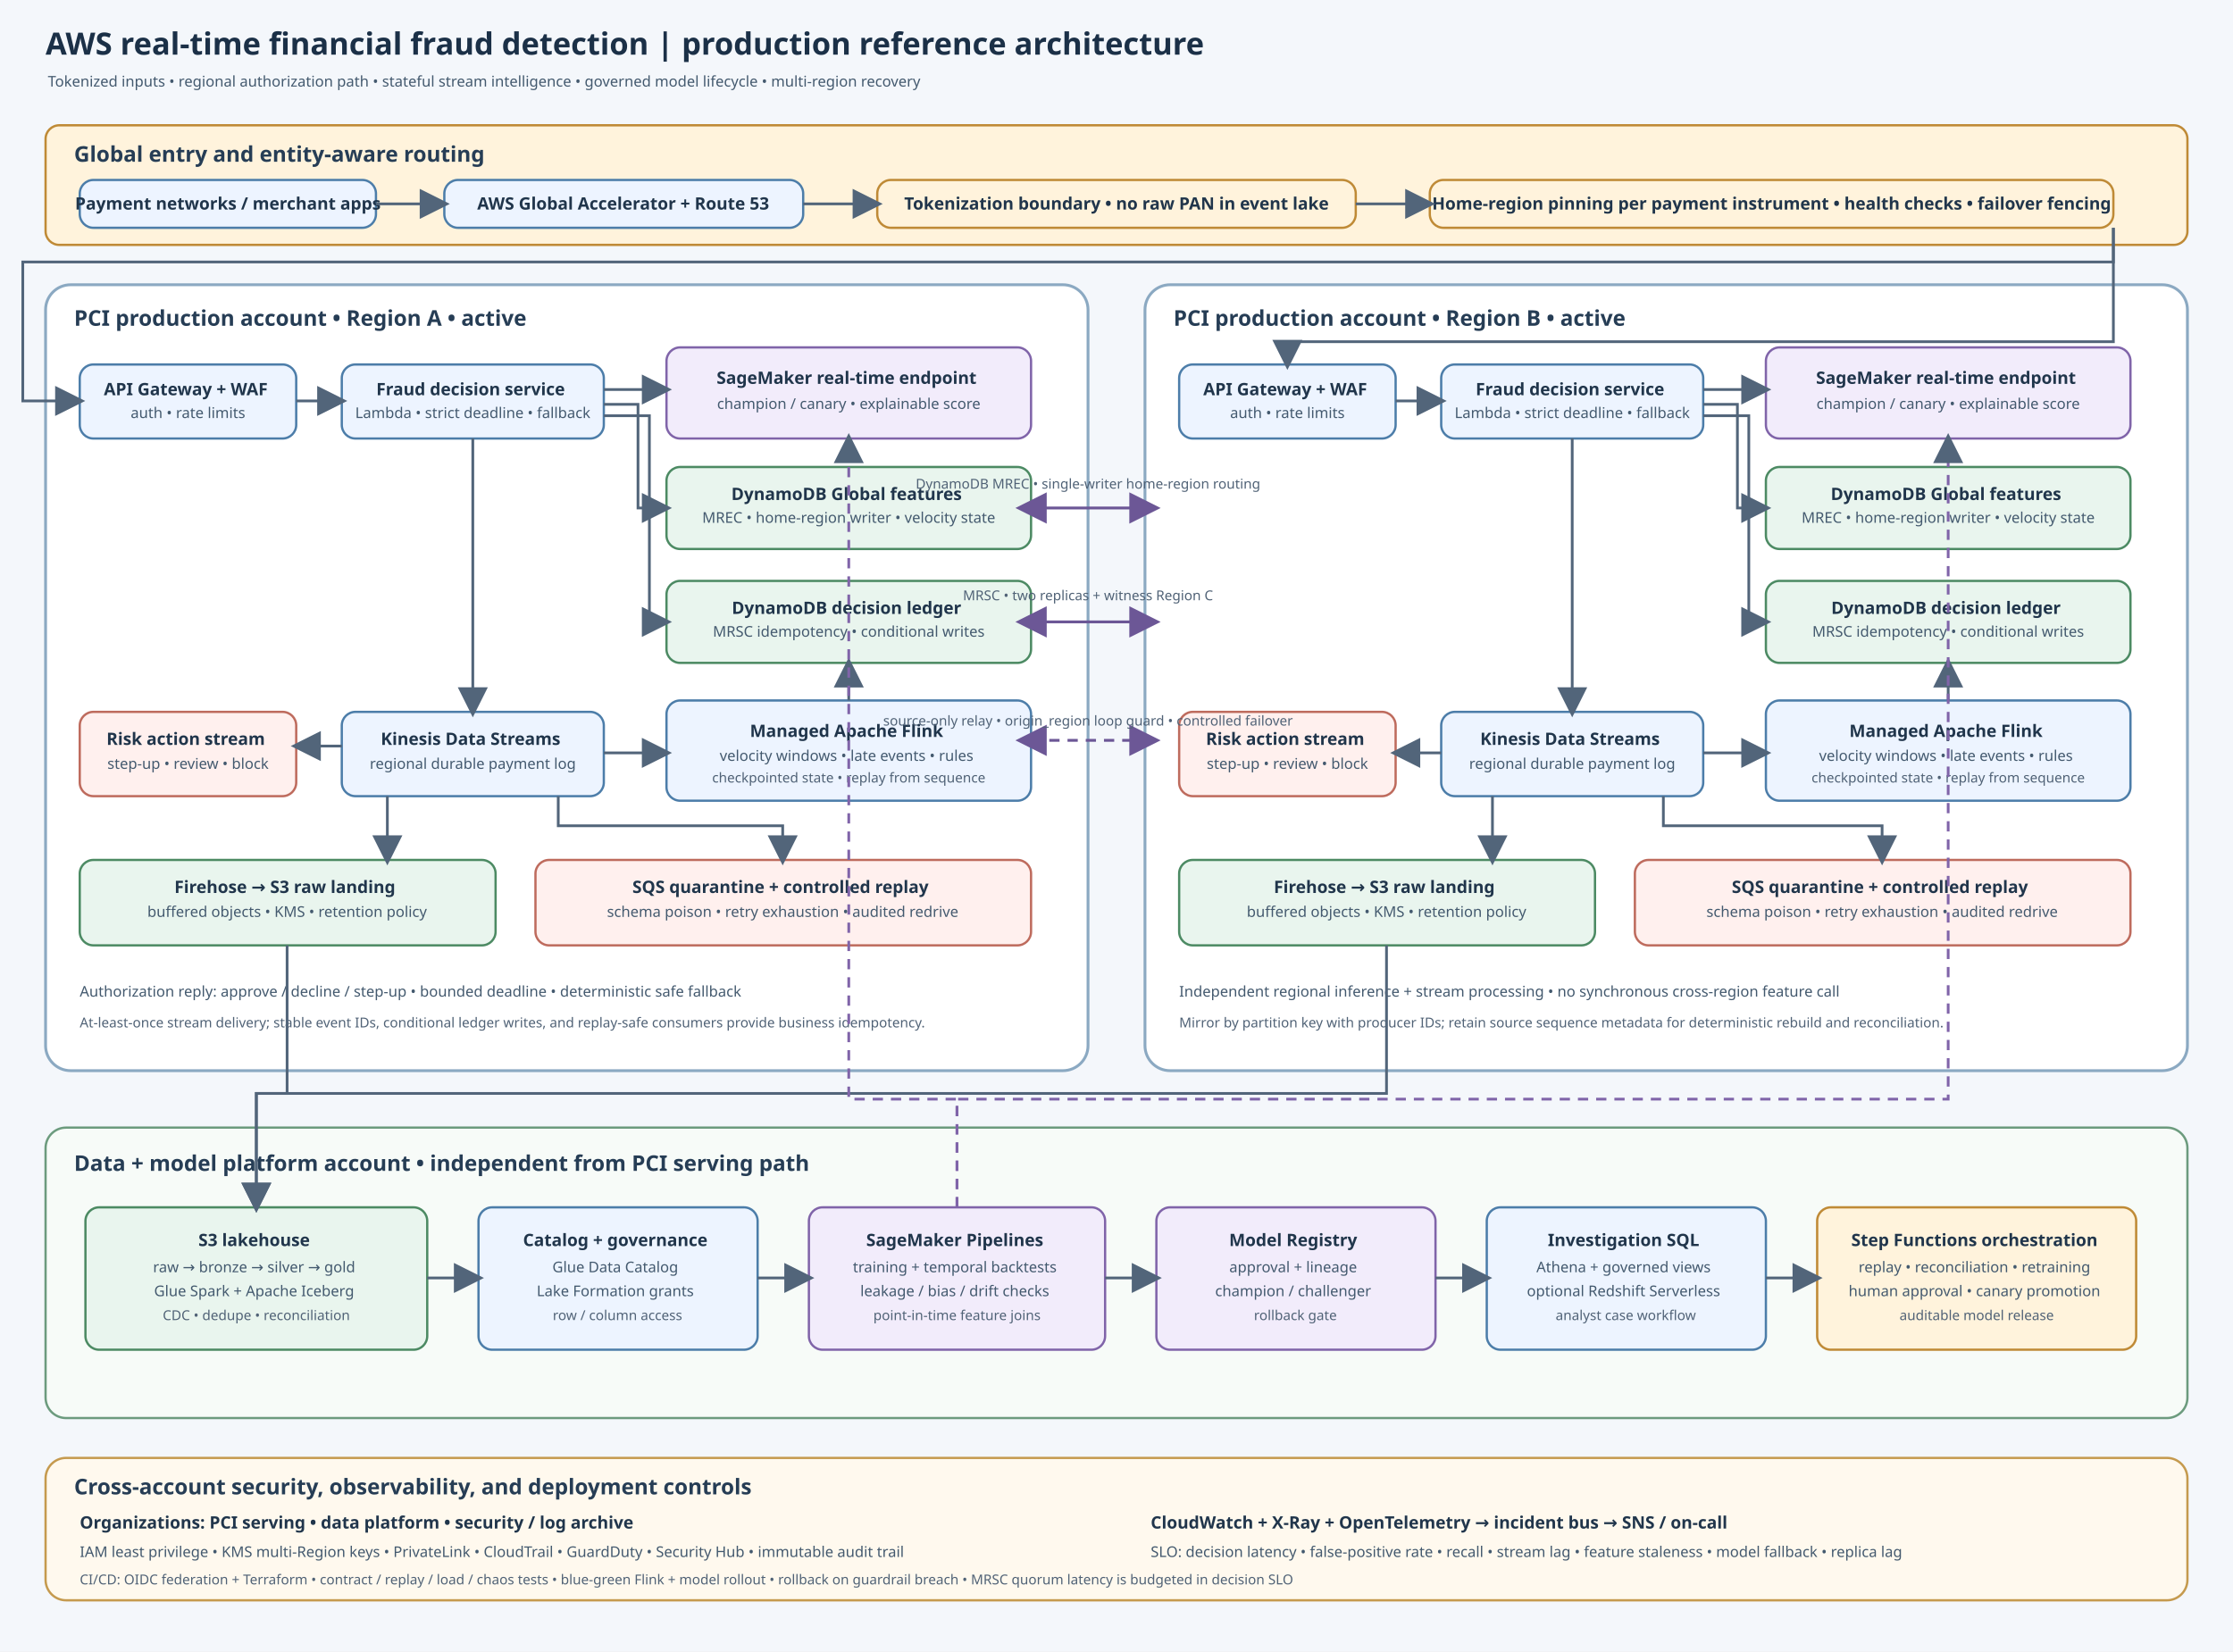
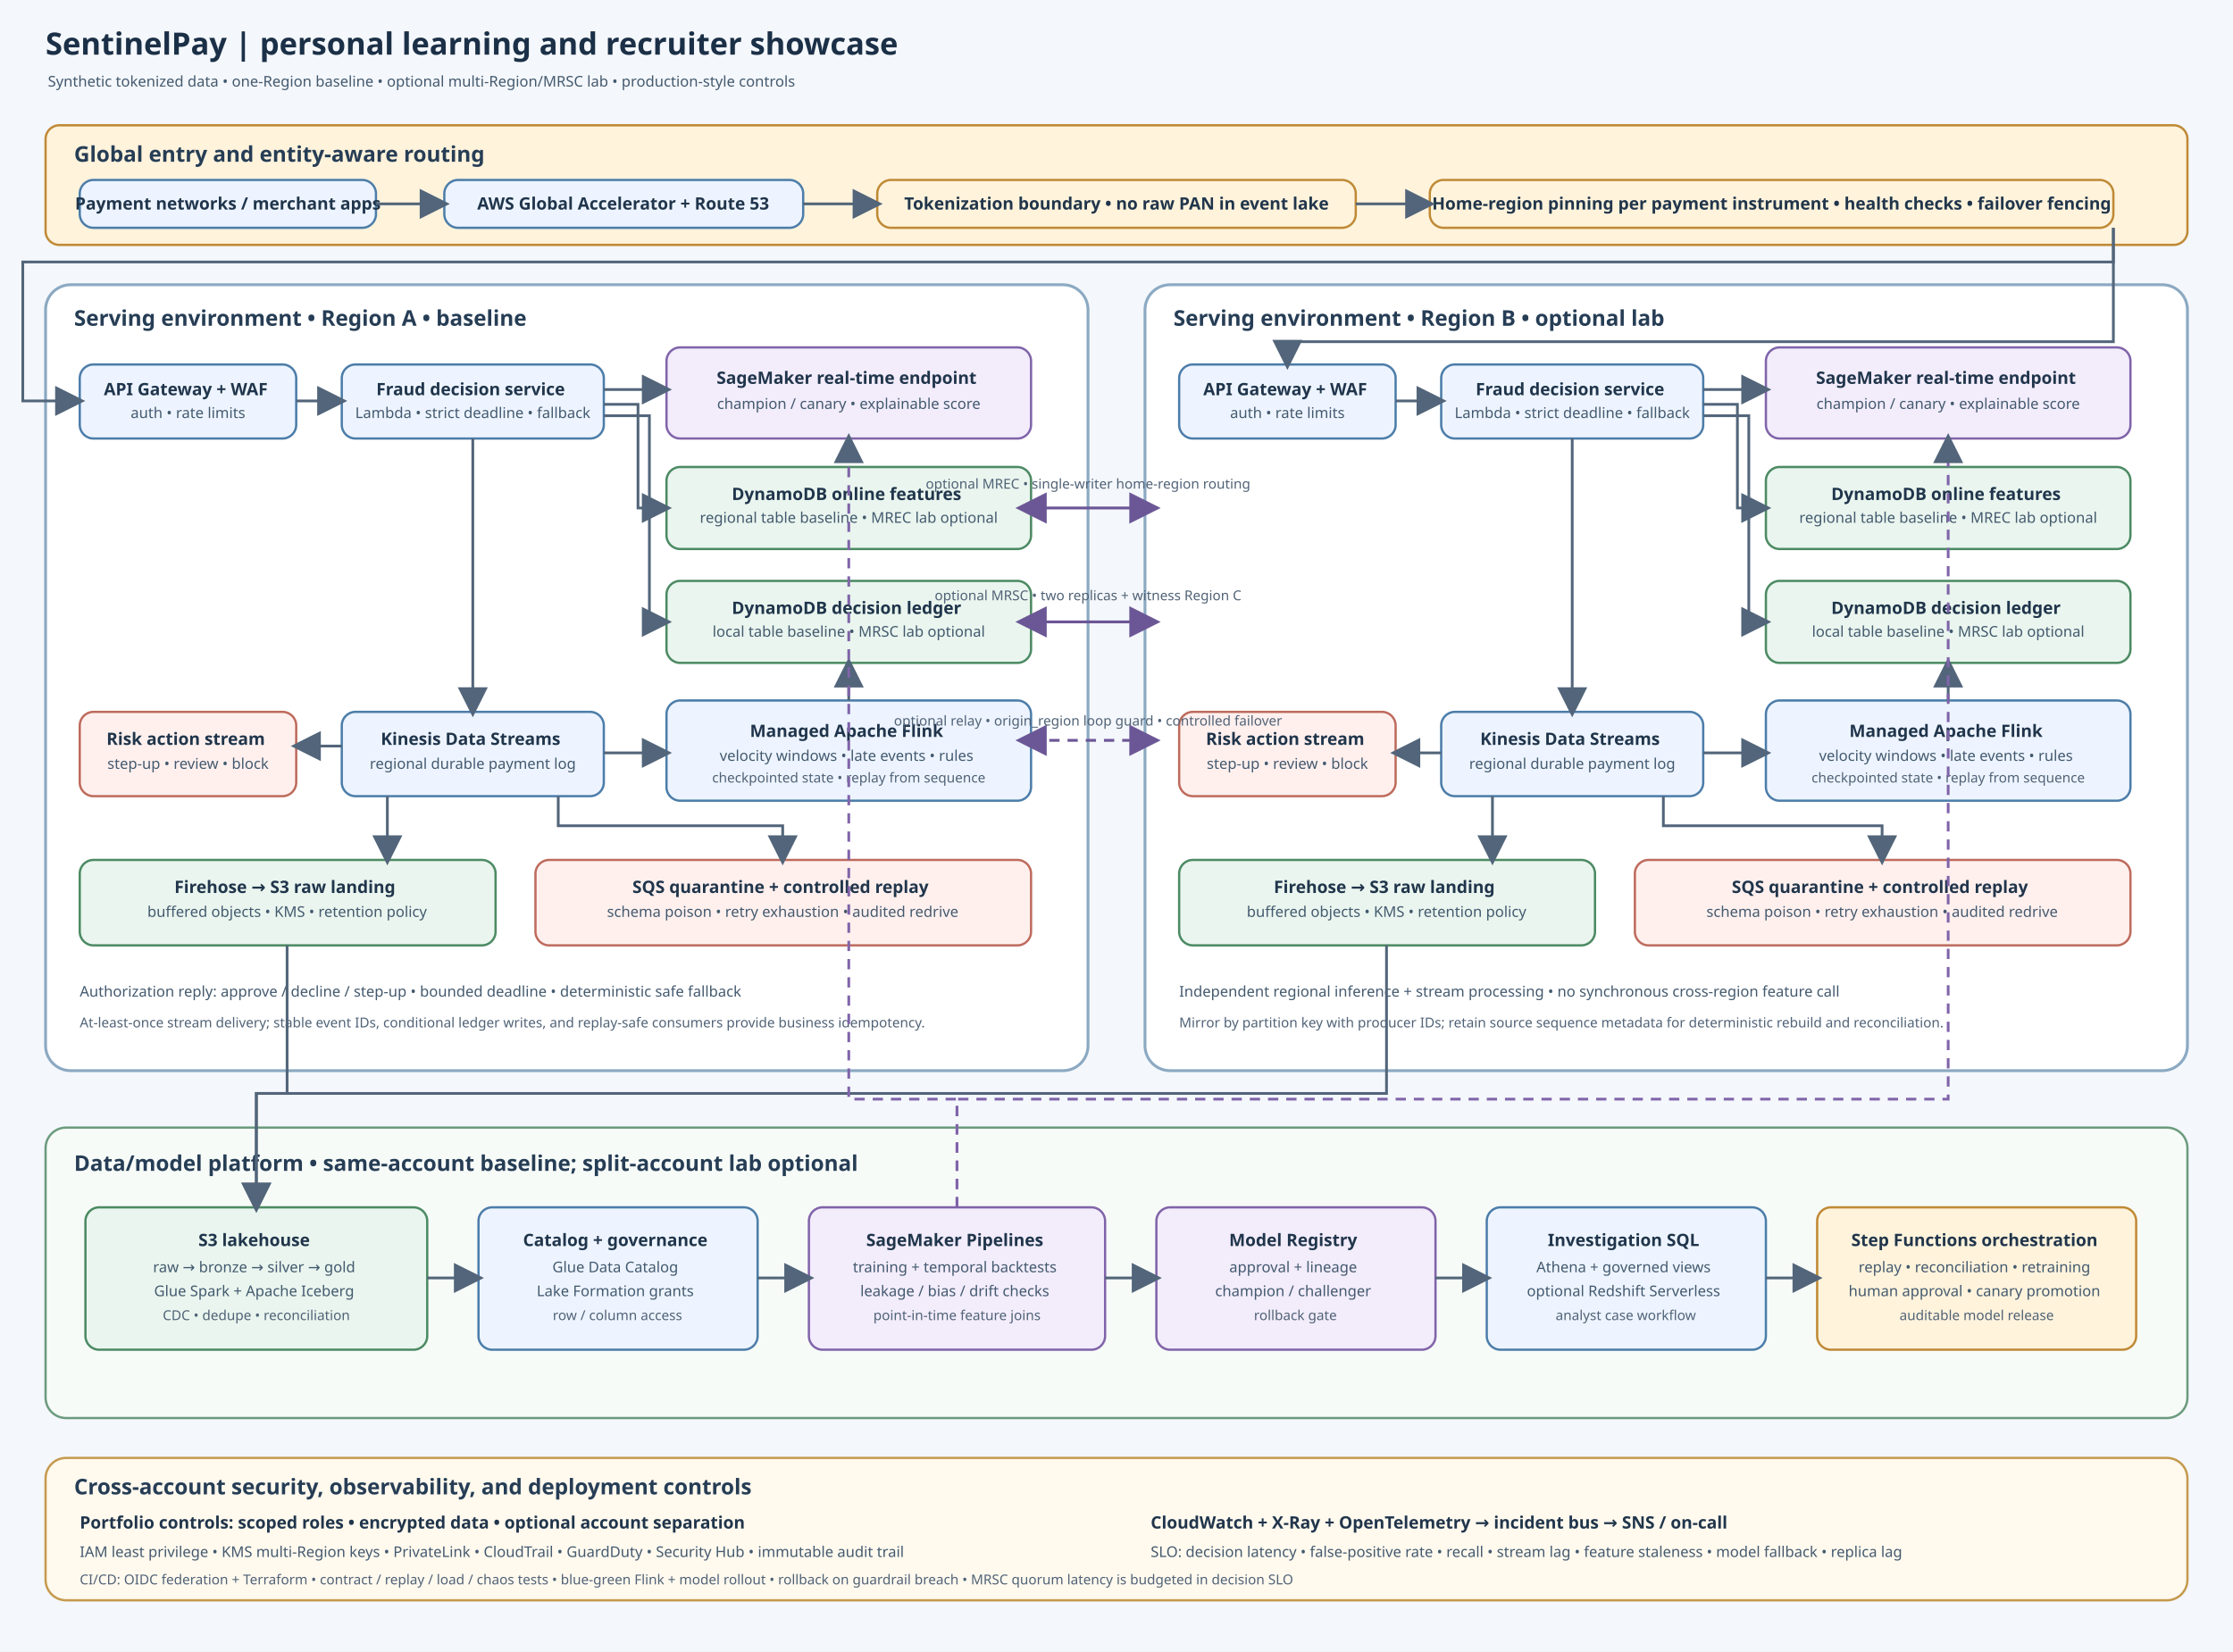
<svg xmlns="http://www.w3.org/2000/svg" width="1960" height="1450" viewBox="0 0 1960 1450" role="img" aria-labelledby="title desc">
  <defs>
    <marker id="arrow" markerWidth="11" markerHeight="11" refX="9" refY="5.5" orient="auto">
      <path d="M0,0 L11,5.5 L0,11 z" fill="#52657a" />
    </marker>
    <marker id="both" markerWidth="11" markerHeight="11" refX="5.5" refY="5.5" orient="auto-start-reverse">
      <path d="M0,0 L11,5.5 L0,11 z" fill="#6c5796" />
    </marker>
    <style>
      .bg{fill:#f4f7fb}.region{fill:#fff;stroke:#8ba9c2;stroke-width:2.5;rx:22}.platform{fill:#fff9ee;stroke:#c59a4e;stroke-width:2;rx:18}.datagroup{fill:#f7fbf8;stroke:#6c9b7e;stroke-width:2;rx:18}.card{fill:#edf4ff;stroke:#4c7da9;stroke-width:2;rx:12}.store{fill:#e9f5ee;stroke:#4c8a63;stroke-width:2;rx:12}.model{fill:#f2ecfb;stroke:#8064a9;stroke-width:2;rx:12}.ops{fill:#fff3dc;stroke:#bf8a36;stroke-width:2;rx:12}.danger{fill:#fff0ee;stroke:#be6b5d;stroke-width:2;rx:12}.h1{font:700 27px sans-serif;fill:#1b3047}.h2{font:700 19px sans-serif;fill:#263d55}.label{font:600 15px sans-serif;fill:#20354b}.small{font:13px sans-serif;fill:#43596e}.tiny{font:12px sans-serif;fill:#506276}.line{stroke:#52657a;stroke-width:2.4;fill:none;marker-end:url(#arrow)}.lineBoth{stroke:#6c5796;stroke-width:2.5;fill:none;marker-start:url(#both);marker-end:url(#both)}.dash{stroke-dasharray:9 7}.purple{stroke:#8064a9}.green{stroke:#4c8a63}
    </style>
  </defs>
  <rect class="bg" width="1960" height="1450" />
-   <text x="40" y="48" class="h1">AWS real-time financial fraud detection | production reference architecture</text>
-   <text x="42" y="76" class="small">Tokenized inputs • regional authorization path • stateful stream intelligence • governed model lifecycle • multi-region recovery</text>
+   <text x="40" y="48" class="h1">SentinelPay | personal learning and recruiter showcase</text>
+   <text x="42" y="76" class="small">Synthetic tokenized data • one-Region baseline • optional multi-Region/MRSC lab • production-style controls</text>
  <rect x="40" y="110" width="1880" height="105" class="ops" />
  <text x="65" y="142" class="h2">Global entry and entity-aware routing</text>
  <rect x="70" y="158" width="260" height="42" class="card" />
  <text x="200" y="184" text-anchor="middle" class="label">Payment networks / merchant apps</text>
  <rect x="390" y="158" width="315" height="42" class="card" />
  <text x="547" y="184" text-anchor="middle" class="label">AWS Global Accelerator + Route 53</text>
  <rect x="770" y="158" width="420" height="42" class="ops" />
  <text x="980" y="184" text-anchor="middle" class="label">Tokenization boundary • no raw PAN in event lake</text>
  <rect x="1255" y="158" width="600" height="42" class="ops" />
  <text x="1555" y="184" text-anchor="middle" class="label">Home-region pinning per payment instrument • health checks • failover fencing</text>
  <path d="M330 179 H390" class="line" />
  <path d="M705 179 H770" class="line" />
  <path d="M1190 179 H1255" class="line" />
  <rect x="40" y="250" width="915" height="690" class="region" />
-   <text x="65" y="286" class="h2">PCI production account • Region A • active</text>
+   <text x="65" y="286" class="h2">Serving environment • Region A • baseline</text>
  <rect x="70" y="320" width="190" height="65" class="card" />
  <text x="165" y="347" text-anchor="middle" class="label">
    <tspan x="165">API Gateway + WAF</tspan>
    <tspan x="165" dy="20" class="small">auth • rate limits</tspan>
  </text>
  <rect x="300" y="320" width="230" height="65" class="card" />
  <text x="415" y="347" text-anchor="middle" class="label">
    <tspan x="415">Fraud decision service</tspan>
    <tspan x="415" dy="20" class="small">Lambda • strict deadline • fallback</tspan>
  </text>
  <rect x="585" y="305" width="320" height="80" class="model" />
  <text x="745" y="337" text-anchor="middle" class="label">
    <tspan x="745">SageMaker real-time endpoint</tspan>
    <tspan x="745" dy="22" class="small">champion / canary • explainable score</tspan>
  </text>
  <rect x="585" y="410" width="320" height="72" class="store" />
  <text x="745" y="439" text-anchor="middle" class="label">
-     <tspan x="745">DynamoDB Global features</tspan>
-     <tspan x="745" dy="20" class="small">MREC • home-region writer • velocity state</tspan>
+     <tspan x="745">DynamoDB online features</tspan>
+     <tspan x="745" dy="20" class="small">regional table baseline • MREC lab optional</tspan>
  </text>
  <rect x="585" y="510" width="320" height="72" class="store" />
  <text x="745" y="539" text-anchor="middle" class="label">
    <tspan x="745">DynamoDB decision ledger</tspan>
-     <tspan x="745" dy="20" class="small">MRSC idempotency • conditional writes</tspan>
+     <tspan x="745" dy="20" class="small">local table baseline • MRSC lab optional</tspan>
  </text>
  <path d="M260 352 H300" class="line" />
  <path d="M530 342 H585" class="line" />
  <path d="M530 355 H560 V446 H585" class="line" />
  <path d="M530 365 H570 V546 H585" class="line" />
  <rect x="300" y="625" width="230" height="74" class="card" />
  <text x="415" y="654" text-anchor="middle" class="label">
    <tspan x="415">Kinesis Data Streams</tspan>
    <tspan x="415" dy="21" class="small">regional durable payment log</tspan>
  </text>
  <rect x="70" y="625" width="190" height="74" class="danger" />
  <text x="165" y="654" text-anchor="middle" class="label">
    <tspan x="165">Risk action stream</tspan>
    <tspan x="165" dy="21" class="small">step-up • review • block</tspan>
  </text>
  <rect x="585" y="615" width="320" height="88" class="card" />
  <text x="745" y="647" text-anchor="middle" class="label">
    <tspan x="745">Managed Apache Flink</tspan>
    <tspan x="745" dy="21" class="small">velocity windows • late events • rules</tspan>
    <tspan x="745" dy="19" class="tiny">checkpointed state • replay from sequence</tspan>
  </text>
  <path d="M415 385 V625" class="line" />
  <path d="M300 655 H260" class="line" />
  <path d="M530 661 H585" class="line" />
  <path d="M745 615 V582" class="line" />
  <rect x="70" y="755" width="365" height="75" class="store" />
  <text x="252" y="784" text-anchor="middle" class="label">
    <tspan x="252">Firehose → S3 raw landing</tspan>
    <tspan x="252" dy="21" class="small">buffered objects • KMS • retention policy</tspan>
  </text>
  <rect x="470" y="755" width="435" height="75" class="danger" />
  <text x="687" y="784" text-anchor="middle" class="label">
    <tspan x="687">SQS quarantine + controlled replay</tspan>
    <tspan x="687" dy="21" class="small">schema poison • retry exhaustion • audited redrive</tspan>
  </text>
  <path d="M340 699 V755" class="line" />
  <path d="M490 699 V725 H687 V755" class="line" />
  <text x="70" y="875" class="small">Authorization reply: approve / decline / step-up • bounded deadline • deterministic safe fallback</text>
  <text x="70" y="902" class="tiny">At-least-once stream delivery; stable event IDs, conditional ledger writes, and replay-safe consumers provide business idempotency.</text>
  <rect x="1005" y="250" width="915" height="690" class="region" />
-   <text x="1030" y="286" class="h2">PCI production account • Region B • active</text>
+   <text x="1030" y="286" class="h2">Serving environment • Region B • optional lab</text>
  <rect x="1035" y="320" width="190" height="65" class="card" />
  <text x="1130" y="347" text-anchor="middle" class="label">
    <tspan x="1130">API Gateway + WAF</tspan>
    <tspan x="1130" dy="20" class="small">auth • rate limits</tspan>
  </text>
  <rect x="1265" y="320" width="230" height="65" class="card" />
  <text x="1380" y="347" text-anchor="middle" class="label">
    <tspan x="1380">Fraud decision service</tspan>
    <tspan x="1380" dy="20" class="small">Lambda • strict deadline • fallback</tspan>
  </text>
  <rect x="1550" y="305" width="320" height="80" class="model" />
  <text x="1710" y="337" text-anchor="middle" class="label">
    <tspan x="1710">SageMaker real-time endpoint</tspan>
    <tspan x="1710" dy="22" class="small">champion / canary • explainable score</tspan>
  </text>
  <rect x="1550" y="410" width="320" height="72" class="store" />
  <text x="1710" y="439" text-anchor="middle" class="label">
-     <tspan x="1710">DynamoDB Global features</tspan>
-     <tspan x="1710" dy="20" class="small">MREC • home-region writer • velocity state</tspan>
+     <tspan x="1710">DynamoDB online features</tspan>
+     <tspan x="1710" dy="20" class="small">regional table baseline • MREC lab optional</tspan>
  </text>
  <rect x="1550" y="510" width="320" height="72" class="store" />
  <text x="1710" y="539" text-anchor="middle" class="label">
    <tspan x="1710">DynamoDB decision ledger</tspan>
-     <tspan x="1710" dy="20" class="small">MRSC idempotency • conditional writes</tspan>
+     <tspan x="1710" dy="20" class="small">local table baseline • MRSC lab optional</tspan>
  </text>
  <path d="M1225 352 H1265" class="line" />
  <path d="M1495 342 H1550" class="line" />
  <path d="M1495 355 H1525 V446 H1550" class="line" />
  <path d="M1495 365 H1535 V546 H1550" class="line" />
  <rect x="1265" y="625" width="230" height="74" class="card" />
  <text x="1380" y="654" text-anchor="middle" class="label">
    <tspan x="1380">Kinesis Data Streams</tspan>
    <tspan x="1380" dy="21" class="small">regional durable payment log</tspan>
  </text>
  <rect x="1035" y="625" width="190" height="74" class="danger" />
  <text x="1130" y="654" text-anchor="middle" class="label">
    <tspan x="1130">Risk action stream</tspan>
    <tspan x="1130" dy="21" class="small">step-up • review • block</tspan>
  </text>
  <rect x="1550" y="615" width="320" height="88" class="card" />
  <text x="1710" y="647" text-anchor="middle" class="label">
    <tspan x="1710">Managed Apache Flink</tspan>
    <tspan x="1710" dy="21" class="small">velocity windows • late events • rules</tspan>
    <tspan x="1710" dy="19" class="tiny">checkpointed state • replay from sequence</tspan>
  </text>
  <path d="M1380 385 V625" class="line" />
  <path d="M1265 661 H1225" class="line" />
  <path d="M1495 661 H1550" class="line" />
  <path d="M1710 615 V582" class="line" />
  <rect x="1035" y="755" width="365" height="75" class="store" />
  <text x="1217" y="784" text-anchor="middle" class="label">
    <tspan x="1217">Firehose → S3 raw landing</tspan>
    <tspan x="1217" dy="21" class="small">buffered objects • KMS • retention policy</tspan>
  </text>
  <rect x="1435" y="755" width="435" height="75" class="danger" />
  <text x="1652" y="784" text-anchor="middle" class="label">
    <tspan x="1652">SQS quarantine + controlled replay</tspan>
    <tspan x="1652" dy="21" class="small">schema poison • retry exhaustion • audited redrive</tspan>
  </text>
  <path d="M1310 699 V755" class="line" />
  <path d="M1460 699 V725 H1652 V755" class="line" />
  <text x="1035" y="875" class="small">Independent regional inference + stream processing • no synchronous cross-region feature call</text>
  <text x="1035" y="902" class="tiny">Mirror by partition key with producer IDs; retain source sequence metadata for deterministic rebuild and reconciliation.</text>
  <path d="M1855 200 V230 H20 V352 H70" class="line" />
  <path d="M1855 200 V300 H1130 V320" class="line" />
  <path d="M905 446 H1005" class="lineBoth" />
-   <text x="955" y="429" text-anchor="middle" class="tiny">DynamoDB MREC • single-writer home-region routing</text>
+   <text x="955" y="429" text-anchor="middle" class="tiny">optional MREC • single-writer home-region routing</text>
  <path d="M905 546 H1005" class="lineBoth" />
-   <text x="955" y="527" text-anchor="middle" class="tiny">MRSC • two replicas + witness Region C</text>
+   <text x="955" y="527" text-anchor="middle" class="tiny">optional MRSC • two replicas + witness Region C</text>
  <path d="M905 650 H1005" class="lineBoth dash" />
-   <text x="955" y="637" text-anchor="middle" class="tiny">source-only relay • origin_region loop guard • controlled failover</text>
+   <text x="955" y="637" text-anchor="middle" class="tiny">optional relay • origin_region loop guard • controlled failover</text>
  <rect x="40" y="990" width="1880" height="255" class="datagroup" />
-   <text x="65" y="1028" class="h2">Data + model platform account • independent from PCI serving path</text>
+   <text x="65" y="1028" class="h2">Data/model platform • same-account baseline; split-account lab optional</text>
  <rect x="75" y="1060" width="300" height="125" class="store" />
  <text x="225" y="1094" text-anchor="middle" class="label">
    <tspan x="225">S3 lakehouse</tspan>
    <tspan x="225" dy="23" class="small">raw → bronze → silver → gold</tspan>
    <tspan x="225" dy="21" class="small">Glue Spark + Apache Iceberg</tspan>
    <tspan x="225" dy="21" class="tiny">CDC • dedupe • reconciliation</tspan>
  </text>
  <rect x="420" y="1060" width="245" height="125" class="card" />
  <text x="542" y="1094" text-anchor="middle" class="label">
    <tspan x="542">Catalog + governance</tspan>
    <tspan x="542" dy="23" class="small">Glue Data Catalog</tspan>
    <tspan x="542" dy="21" class="small">Lake Formation grants</tspan>
    <tspan x="542" dy="21" class="tiny">row / column access</tspan>
  </text>
  <rect x="710" y="1060" width="260" height="125" class="model" />
  <text x="840" y="1094" text-anchor="middle" class="label">
    <tspan x="840">SageMaker Pipelines</tspan>
    <tspan x="840" dy="23" class="small">training + temporal backtests</tspan>
    <tspan x="840" dy="21" class="small">leakage / bias / drift checks</tspan>
    <tspan x="840" dy="21" class="tiny">point-in-time feature joins</tspan>
  </text>
  <rect x="1015" y="1060" width="245" height="125" class="model" />
  <text x="1137" y="1094" text-anchor="middle" class="label">
    <tspan x="1137">Model Registry</tspan>
    <tspan x="1137" dy="23" class="small">approval + lineage</tspan>
    <tspan x="1137" dy="21" class="small">champion / challenger</tspan>
    <tspan x="1137" dy="21" class="tiny">rollback gate</tspan>
  </text>
  <rect x="1305" y="1060" width="245" height="125" class="card" />
  <text x="1427" y="1094" text-anchor="middle" class="label">
    <tspan x="1427">Investigation SQL</tspan>
    <tspan x="1427" dy="23" class="small">Athena + governed views</tspan>
    <tspan x="1427" dy="21" class="small">optional Redshift Serverless</tspan>
    <tspan x="1427" dy="21" class="tiny">analyst case workflow</tspan>
  </text>
  <rect x="1595" y="1060" width="280" height="125" class="ops" />
  <text x="1735" y="1094" text-anchor="middle" class="label">
    <tspan x="1735">Step Functions orchestration</tspan>
    <tspan x="1735" dy="23" class="small">replay • reconciliation • retraining</tspan>
    <tspan x="1735" dy="21" class="small">human approval • canary promotion</tspan>
    <tspan x="1735" dy="21" class="tiny">auditable model release</tspan>
  </text>
  <path d="M375 1122 H420" class="line" />
  <path d="M665 1122 H710" class="line" />
  <path d="M970 1122 H1015" class="line" />
  <path d="M1260 1122 H1305" class="line" />
  <path d="M1550 1122 H1595" class="line" />
  <path d="M252 830 V960 H225 V1060" class="line" />
  <path d="M1217 830 V960 H225 V1060" class="line" />
  <path d="M840 1060 V965 H745 V385" class="line dash purple" />
  <path d="M840 1060 V965 H1710 V385" class="line dash purple" />
  <rect x="40" y="1280" width="1880" height="125" class="platform" />
  <text x="65" y="1312" class="h2">Cross-account security, observability, and deployment controls</text>
-   <text x="70" y="1342" class="label">Organizations: PCI serving • data platform • security / log archive</text>
+   <text x="70" y="1342" class="label">Portfolio controls: scoped roles • encrypted data • optional account separation</text>
  <text x="70" y="1367" class="small">IAM least privilege • KMS multi-Region keys • PrivateLink • CloudTrail • GuardDuty • Security Hub • immutable audit trail</text>
  <text x="1010" y="1342" class="label">CloudWatch + X-Ray + OpenTelemetry → incident bus → SNS / on-call</text>
  <text x="1010" y="1367" class="small">SLO: decision latency • false-positive rate • recall • stream lag • feature staleness • model fallback • replica lag</text>
  <text x="70" y="1391" class="tiny">CI/CD: OIDC federation + Terraform • contract / replay / load / chaos tests • blue-green Flink + model rollout • rollback on guardrail breach • MRSC quorum latency is budgeted in decision SLO</text>
</svg>
